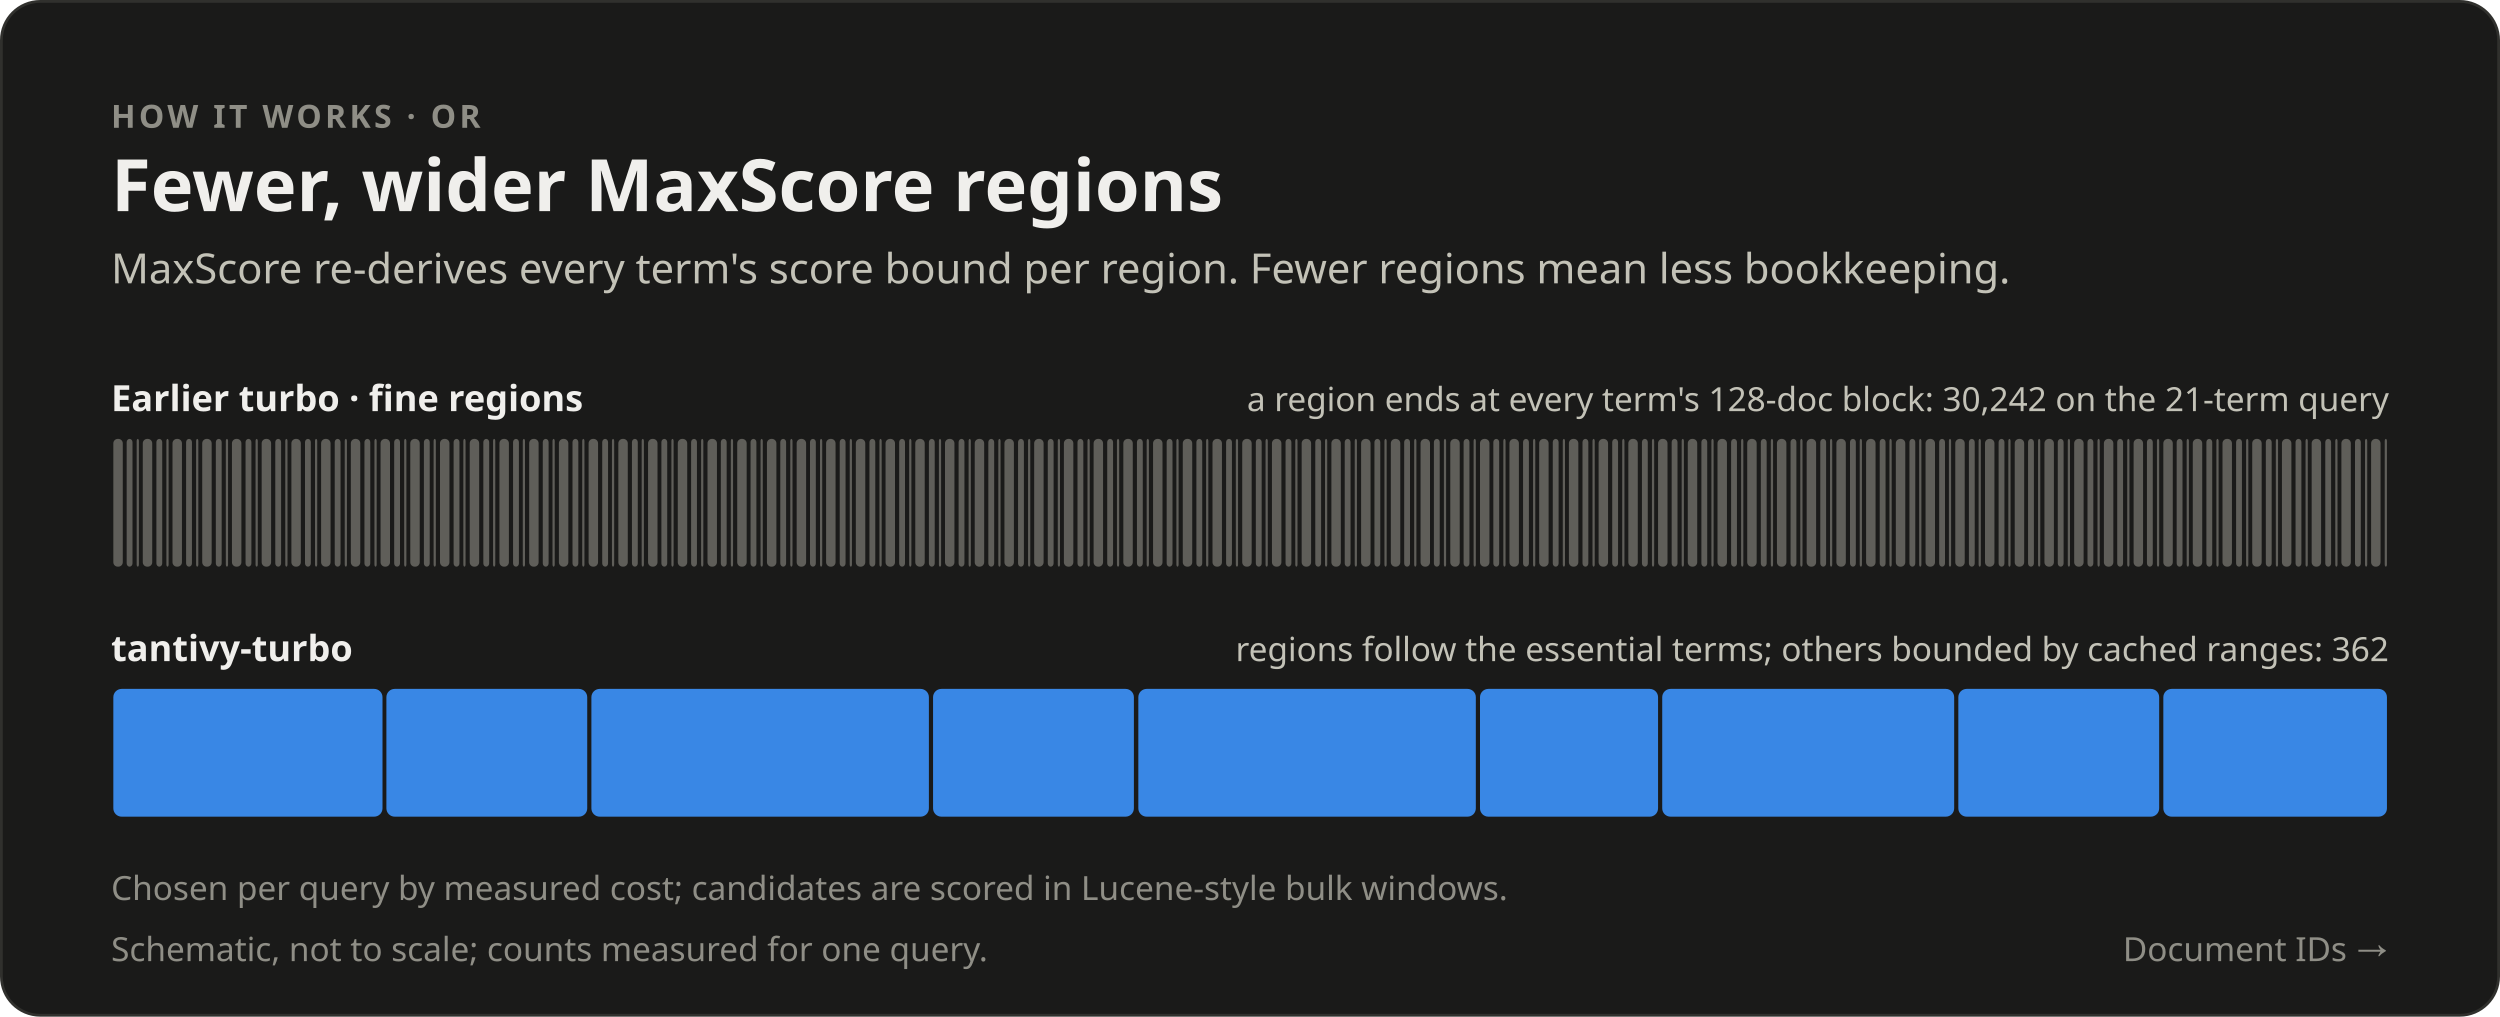
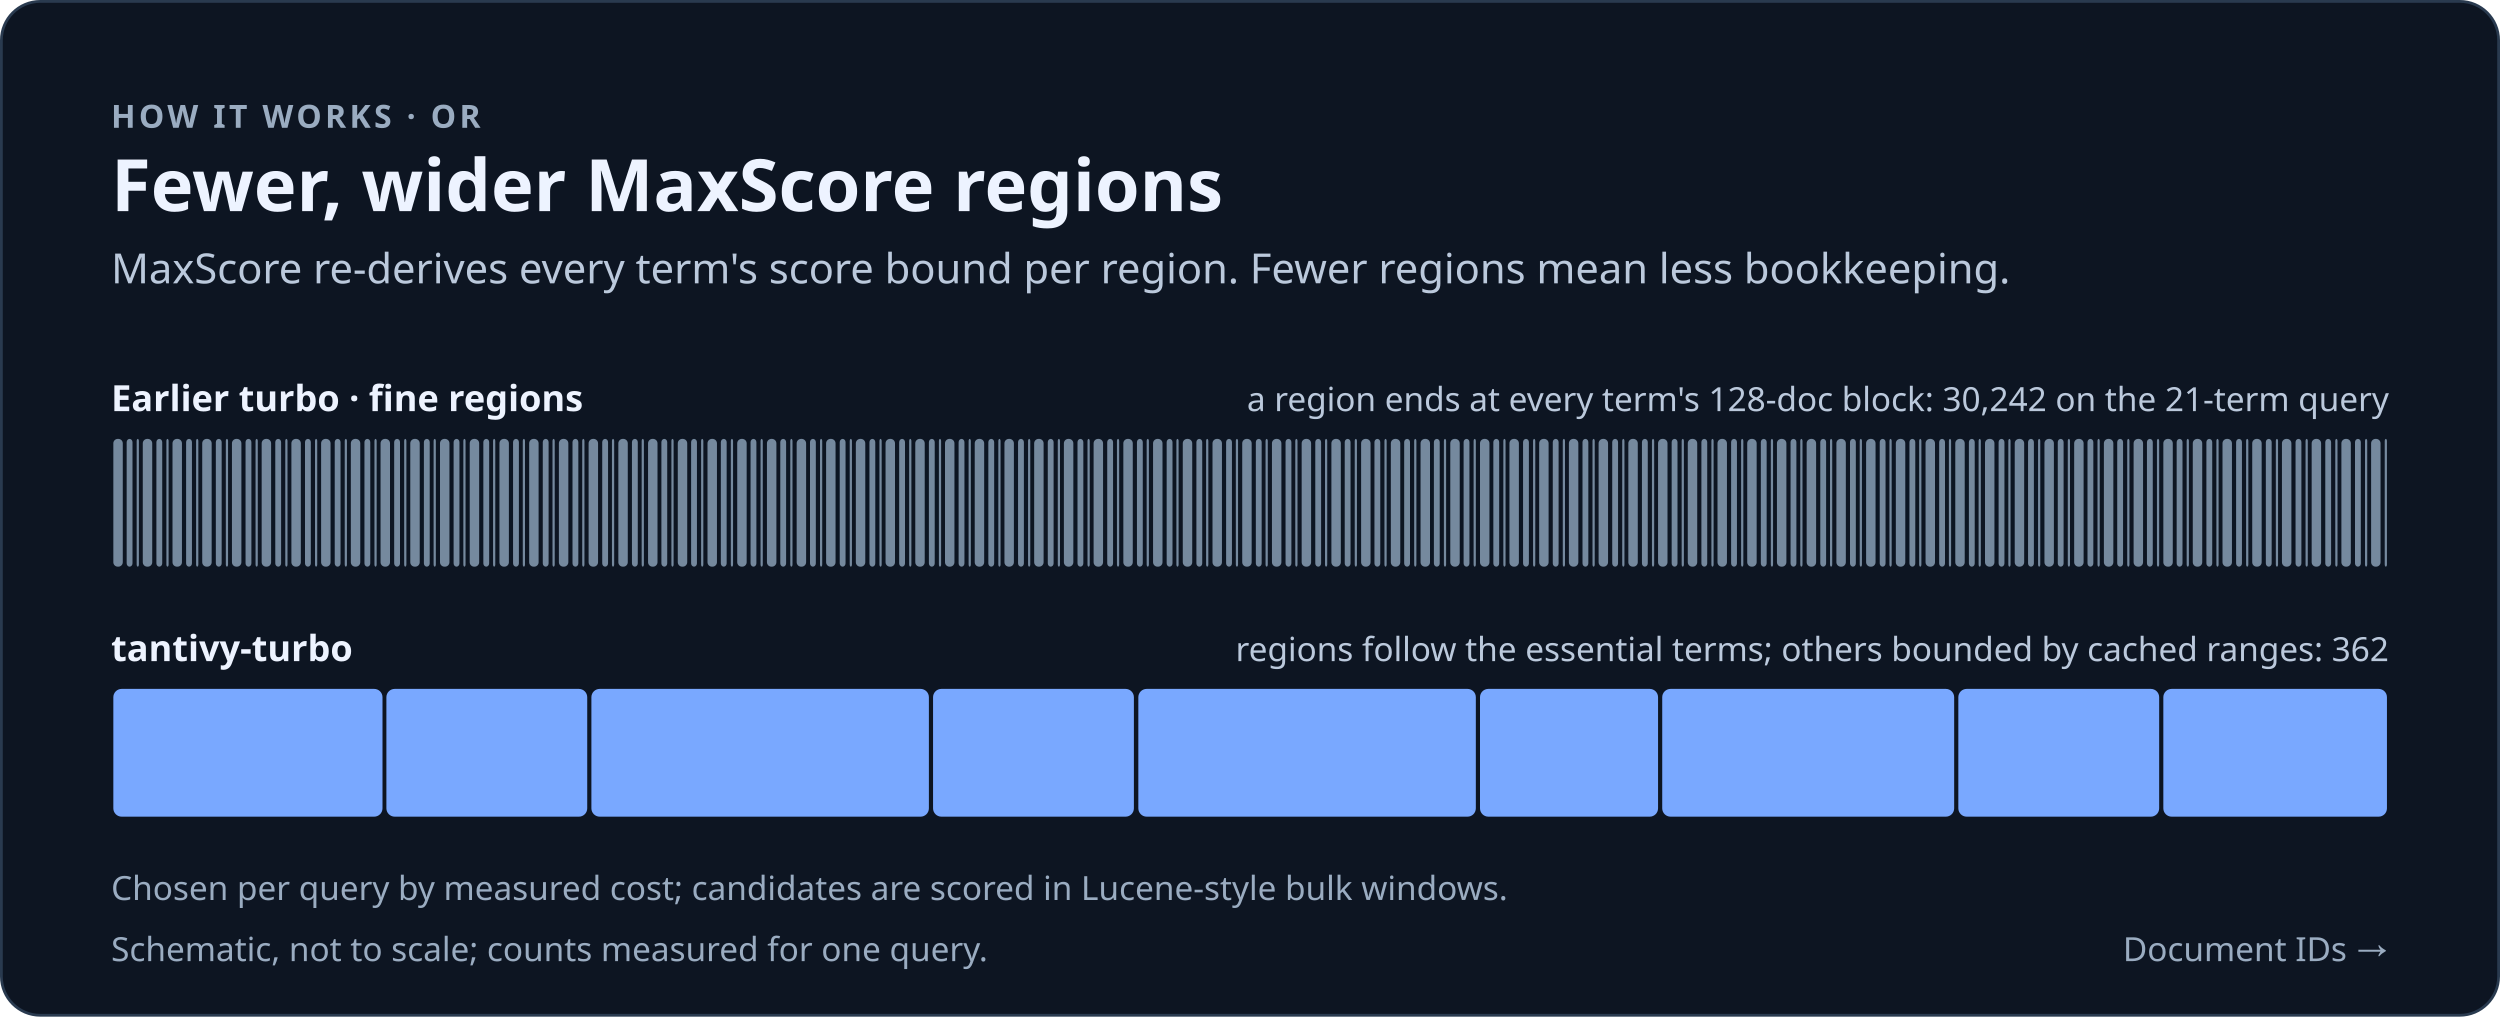
<svg xmlns="http://www.w3.org/2000/svg" width="900" height="366" viewBox="0 0 900 366" role="img" aria-labelledby="chart-title chart-description">
-   <rect x="0.5" y="0.5" width="899" height="365" rx="14" fill="#1a1a19" stroke="#30302d" />
-   <text x="40.0" y="46.0" font-size="11.5" font-weight="600" fill="#8f8e86" text-anchor="start" letter-spacing="1.2" font-family="-apple-system, BlinkMacSystemFont, 'Segoe UI', 'Noto Sans', Helvetica, Arial, sans-serif">HOW IT WORKS · OR</text>
-   <text x="40.0" y="76.0" font-size="26" font-weight="700" fill="#f0efec" text-anchor="start" font-family="-apple-system, BlinkMacSystemFont, 'Segoe UI', 'Noto Sans', Helvetica, Arial, sans-serif">Fewer, wider MaxScore regions</text>
-   <text x="40.0" y="102.0" font-size="15" font-weight="400" fill="#c3c2b7" text-anchor="start" font-family="-apple-system, BlinkMacSystemFont, 'Segoe UI', 'Noto Sans', Helvetica, Arial, sans-serif">MaxScore re-derives every term's score bound per region. Fewer regions mean less bookkeeping.</text>
-   <text x="40.0" y="148.0" font-size="13" font-weight="600" fill="#f0efec" text-anchor="start" font-family="-apple-system, BlinkMacSystemFont, 'Segoe UI', 'Noto Sans', Helvetica, Arial, sans-serif">Earlier turbo · fine regions</text>
-   <text x="860.0" y="148.0" font-size="12" font-weight="400" fill="#c3c2b7" text-anchor="end" font-family="-apple-system, BlinkMacSystemFont, 'Segoe UI', 'Noto Sans', Helvetica, Arial, sans-serif">a region ends at every term's 128-doc block: 30,242 on the 21-term query</text>
-   <rect x="40.8" y="158" width="3.4" height="46" rx="1.6" fill="#5f5e59" />
-   <rect x="45.6" y="158" width="2.1" height="46" rx="1.2" fill="#5f5e59" />
-   <rect x="49.2" y="158" width="0.8" height="46" rx="0.8" fill="#5f5e59" />
-   <rect x="51.4" y="158" width="3.4" height="46" rx="1.6" fill="#5f5e59" />
-   <rect x="56.3" y="158" width="2.1" height="46" rx="1.2" fill="#5f5e59" />
-   <rect x="59.9" y="158" width="0.8" height="46" rx="0.8" fill="#5f5e59" />
-   <rect x="62.1" y="158" width="3.4" height="46" rx="1.6" fill="#5f5e59" />
-   <rect x="67.0" y="158" width="2.1" height="46" rx="1.2" fill="#5f5e59" />
-   <rect x="70.6" y="158" width="0.8" height="46" rx="0.8" fill="#5f5e59" />
-   <rect x="72.8" y="158" width="3.4" height="46" rx="1.6" fill="#5f5e59" />
-   <rect x="77.7" y="158" width="2.1" height="46" rx="1.2" fill="#5f5e59" />
-   <rect x="81.3" y="158" width="0.8" height="46" rx="0.8" fill="#5f5e59" />
-   <rect x="83.5" y="158" width="3.4" height="46" rx="1.6" fill="#5f5e59" />
-   <rect x="88.4" y="158" width="2.1" height="46" rx="1.2" fill="#5f5e59" />
-   <rect x="92.0" y="158" width="0.8" height="46" rx="0.8" fill="#5f5e59" />
-   <rect x="94.2" y="158" width="3.4" height="46" rx="1.6" fill="#5f5e59" />
-   <rect x="99.1" y="158" width="2.1" height="46" rx="1.2" fill="#5f5e59" />
-   <rect x="102.7" y="158" width="0.8" height="46" rx="0.8" fill="#5f5e59" />
-   <rect x="104.9" y="158" width="3.4" height="46" rx="1.6" fill="#5f5e59" />
-   <rect x="109.8" y="158" width="2.1" height="46" rx="1.2" fill="#5f5e59" />
-   <rect x="113.4" y="158" width="0.8" height="46" rx="0.8" fill="#5f5e59" />
-   <rect x="115.6" y="158" width="3.4" height="46" rx="1.6" fill="#5f5e59" />
-   <rect x="120.5" y="158" width="2.1" height="46" rx="1.2" fill="#5f5e59" />
-   <rect x="124.1" y="158" width="0.8" height="46" rx="0.8" fill="#5f5e59" />
-   <rect x="126.3" y="158" width="3.4" height="46" rx="1.6" fill="#5f5e59" />
-   <rect x="131.2" y="158" width="2.1" height="46" rx="1.2" fill="#5f5e59" />
-   <rect x="134.8" y="158" width="0.8" height="46" rx="0.8" fill="#5f5e59" />
-   <rect x="137.0" y="158" width="3.4" height="46" rx="1.6" fill="#5f5e59" />
-   <rect x="141.9" y="158" width="2.1" height="46" rx="1.2" fill="#5f5e59" />
-   <rect x="145.5" y="158" width="0.8" height="46" rx="0.8" fill="#5f5e59" />
-   <rect x="147.7" y="158" width="3.4" height="46" rx="1.6" fill="#5f5e59" />
-   <rect x="152.6" y="158" width="2.1" height="46" rx="1.2" fill="#5f5e59" />
-   <rect x="156.1" y="158" width="0.8" height="46" rx="0.8" fill="#5f5e59" />
-   <rect x="158.4" y="158" width="3.4" height="46" rx="1.6" fill="#5f5e59" />
-   <rect x="163.3" y="158" width="2.1" height="46" rx="1.2" fill="#5f5e59" />
-   <rect x="166.8" y="158" width="0.8" height="46" rx="0.8" fill="#5f5e59" />
-   <rect x="169.1" y="158" width="3.4" height="46" rx="1.6" fill="#5f5e59" />
-   <rect x="174.0" y="158" width="2.1" height="46" rx="1.2" fill="#5f5e59" />
-   <rect x="177.5" y="158" width="0.8" height="46" rx="0.8" fill="#5f5e59" />
-   <rect x="179.8" y="158" width="3.4" height="46" rx="1.6" fill="#5f5e59" />
-   <rect x="184.7" y="158" width="2.1" height="46" rx="1.2" fill="#5f5e59" />
-   <rect x="188.2" y="158" width="0.8" height="46" rx="0.8" fill="#5f5e59" />
-   <rect x="190.5" y="158" width="3.4" height="46" rx="1.6" fill="#5f5e59" />
-   <rect x="195.4" y="158" width="2.1" height="46" rx="1.2" fill="#5f5e59" />
-   <rect x="198.9" y="158" width="0.8" height="46" rx="0.8" fill="#5f5e59" />
-   <rect x="201.2" y="158" width="3.4" height="46" rx="1.6" fill="#5f5e59" />
-   <rect x="206.1" y="158" width="2.1" height="46" rx="1.2" fill="#5f5e59" />
-   <rect x="209.6" y="158" width="0.8" height="46" rx="0.8" fill="#5f5e59" />
-   <rect x="211.9" y="158" width="3.4" height="46" rx="1.6" fill="#5f5e59" />
-   <rect x="216.8" y="158" width="2.1" height="46" rx="1.2" fill="#5f5e59" />
-   <rect x="220.3" y="158" width="0.8" height="46" rx="0.8" fill="#5f5e59" />
-   <rect x="222.6" y="158" width="3.4" height="46" rx="1.6" fill="#5f5e59" />
-   <rect x="227.5" y="158" width="2.1" height="46" rx="1.2" fill="#5f5e59" />
-   <rect x="231.0" y="158" width="0.8" height="46" rx="0.8" fill="#5f5e59" />
-   <rect x="233.3" y="158" width="3.4" height="46" rx="1.6" fill="#5f5e59" />
-   <rect x="238.1" y="158" width="2.1" height="46" rx="1.2" fill="#5f5e59" />
-   <rect x="241.7" y="158" width="0.8" height="46" rx="0.8" fill="#5f5e59" />
-   <rect x="244.0" y="158" width="3.4" height="46" rx="1.6" fill="#5f5e59" />
-   <rect x="248.8" y="158" width="2.1" height="46" rx="1.2" fill="#5f5e59" />
-   <rect x="252.4" y="158" width="0.8" height="46" rx="0.8" fill="#5f5e59" />
-   <rect x="254.7" y="158" width="3.4" height="46" rx="1.6" fill="#5f5e59" />
-   <rect x="259.5" y="158" width="2.1" height="46" rx="1.2" fill="#5f5e59" />
-   <rect x="263.1" y="158" width="0.8" height="46" rx="0.8" fill="#5f5e59" />
-   <rect x="265.4" y="158" width="3.4" height="46" rx="1.6" fill="#5f5e59" />
-   <rect x="270.2" y="158" width="2.1" height="46" rx="1.2" fill="#5f5e59" />
-   <rect x="273.8" y="158" width="0.8" height="46" rx="0.8" fill="#5f5e59" />
-   <rect x="276.1" y="158" width="3.4" height="46" rx="1.6" fill="#5f5e59" />
-   <rect x="280.9" y="158" width="2.1" height="46" rx="1.2" fill="#5f5e59" />
-   <rect x="284.5" y="158" width="0.8" height="46" rx="0.8" fill="#5f5e59" />
-   <rect x="286.8" y="158" width="3.4" height="46" rx="1.6" fill="#5f5e59" />
-   <rect x="291.6" y="158" width="2.1" height="46" rx="1.2" fill="#5f5e59" />
-   <rect x="295.2" y="158" width="0.8" height="46" rx="0.8" fill="#5f5e59" />
-   <rect x="297.4" y="158" width="3.4" height="46" rx="1.6" fill="#5f5e59" />
-   <rect x="302.3" y="158" width="2.1" height="46" rx="1.2" fill="#5f5e59" />
-   <rect x="305.9" y="158" width="0.8" height="46" rx="0.8" fill="#5f5e59" />
-   <rect x="308.1" y="158" width="3.4" height="46" rx="1.6" fill="#5f5e59" />
-   <rect x="313.0" y="158" width="2.1" height="46" rx="1.2" fill="#5f5e59" />
-   <rect x="316.6" y="158" width="0.8" height="46" rx="0.8" fill="#5f5e59" />
-   <rect x="318.8" y="158" width="3.4" height="46" rx="1.6" fill="#5f5e59" />
-   <rect x="323.7" y="158" width="2.1" height="46" rx="1.2" fill="#5f5e59" />
-   <rect x="327.3" y="158" width="0.8" height="46" rx="0.8" fill="#5f5e59" />
-   <rect x="329.5" y="158" width="3.4" height="46" rx="1.6" fill="#5f5e59" />
-   <rect x="334.4" y="158" width="2.1" height="46" rx="1.2" fill="#5f5e59" />
-   <rect x="338.0" y="158" width="0.8" height="46" rx="0.8" fill="#5f5e59" />
-   <rect x="340.2" y="158" width="3.4" height="46" rx="1.6" fill="#5f5e59" />
-   <rect x="345.1" y="158" width="2.1" height="46" rx="1.2" fill="#5f5e59" />
-   <rect x="348.7" y="158" width="0.8" height="46" rx="0.8" fill="#5f5e59" />
-   <rect x="350.9" y="158" width="3.4" height="46" rx="1.6" fill="#5f5e59" />
-   <rect x="355.8" y="158" width="2.1" height="46" rx="1.2" fill="#5f5e59" />
-   <rect x="359.4" y="158" width="0.8" height="46" rx="0.8" fill="#5f5e59" />
-   <rect x="361.6" y="158" width="3.4" height="46" rx="1.6" fill="#5f5e59" />
-   <rect x="366.5" y="158" width="2.1" height="46" rx="1.2" fill="#5f5e59" />
-   <rect x="370.1" y="158" width="0.8" height="46" rx="0.8" fill="#5f5e59" />
-   <rect x="372.3" y="158" width="3.4" height="46" rx="1.6" fill="#5f5e59" />
-   <rect x="377.2" y="158" width="2.1" height="46" rx="1.2" fill="#5f5e59" />
-   <rect x="380.8" y="158" width="0.8" height="46" rx="0.8" fill="#5f5e59" />
-   <rect x="383.0" y="158" width="3.4" height="46" rx="1.6" fill="#5f5e59" />
-   <rect x="387.9" y="158" width="2.1" height="46" rx="1.2" fill="#5f5e59" />
-   <rect x="391.5" y="158" width="0.8" height="46" rx="0.8" fill="#5f5e59" />
-   <rect x="393.7" y="158" width="3.4" height="46" rx="1.6" fill="#5f5e59" />
-   <rect x="398.6" y="158" width="2.1" height="46" rx="1.2" fill="#5f5e59" />
-   <rect x="402.1" y="158" width="0.8" height="46" rx="0.8" fill="#5f5e59" />
-   <rect x="404.4" y="158" width="3.4" height="46" rx="1.6" fill="#5f5e59" />
-   <rect x="409.3" y="158" width="2.1" height="46" rx="1.2" fill="#5f5e59" />
-   <rect x="412.8" y="158" width="0.8" height="46" rx="0.8" fill="#5f5e59" />
-   <rect x="415.1" y="158" width="3.4" height="46" rx="1.6" fill="#5f5e59" />
-   <rect x="420.0" y="158" width="2.1" height="46" rx="1.2" fill="#5f5e59" />
-   <rect x="423.5" y="158" width="0.8" height="46" rx="0.8" fill="#5f5e59" />
-   <rect x="425.8" y="158" width="3.4" height="46" rx="1.6" fill="#5f5e59" />
-   <rect x="430.7" y="158" width="2.1" height="46" rx="1.2" fill="#5f5e59" />
-   <rect x="434.2" y="158" width="0.8" height="46" rx="0.8" fill="#5f5e59" />
-   <rect x="436.5" y="158" width="3.4" height="46" rx="1.6" fill="#5f5e59" />
-   <rect x="441.4" y="158" width="2.1" height="46" rx="1.2" fill="#5f5e59" />
-   <rect x="444.9" y="158" width="0.8" height="46" rx="0.8" fill="#5f5e59" />
-   <rect x="447.2" y="158" width="3.4" height="46" rx="1.6" fill="#5f5e59" />
-   <rect x="452.1" y="158" width="2.1" height="46" rx="1.2" fill="#5f5e59" />
-   <rect x="455.6" y="158" width="0.8" height="46" rx="0.8" fill="#5f5e59" />
-   <rect x="457.9" y="158" width="3.4" height="46" rx="1.6" fill="#5f5e59" />
-   <rect x="462.8" y="158" width="2.1" height="46" rx="1.2" fill="#5f5e59" />
-   <rect x="466.3" y="158" width="0.8" height="46" rx="0.8" fill="#5f5e59" />
-   <rect x="468.6" y="158" width="3.4" height="46" rx="1.6" fill="#5f5e59" />
-   <rect x="473.5" y="158" width="2.1" height="46" rx="1.2" fill="#5f5e59" />
-   <rect x="477.0" y="158" width="0.8" height="46" rx="0.8" fill="#5f5e59" />
-   <rect x="479.3" y="158" width="3.4" height="46" rx="1.6" fill="#5f5e59" />
-   <rect x="484.1" y="158" width="2.1" height="46" rx="1.2" fill="#5f5e59" />
-   <rect x="487.7" y="158" width="0.8" height="46" rx="0.8" fill="#5f5e59" />
-   <rect x="490.0" y="158" width="3.4" height="46" rx="1.6" fill="#5f5e59" />
-   <rect x="494.8" y="158" width="2.1" height="46" rx="1.2" fill="#5f5e59" />
-   <rect x="498.4" y="158" width="0.8" height="46" rx="0.8" fill="#5f5e59" />
-   <rect x="500.7" y="158" width="3.4" height="46" rx="1.6" fill="#5f5e59" />
-   <rect x="505.5" y="158" width="2.1" height="46" rx="1.2" fill="#5f5e59" />
-   <rect x="509.1" y="158" width="0.8" height="46" rx="0.8" fill="#5f5e59" />
-   <rect x="511.4" y="158" width="3.4" height="46" rx="1.6" fill="#5f5e59" />
-   <rect x="516.2" y="158" width="2.1" height="46" rx="1.2" fill="#5f5e59" />
-   <rect x="519.8" y="158" width="0.8" height="46" rx="0.8" fill="#5f5e59" />
-   <rect x="522.1" y="158" width="3.4" height="46" rx="1.6" fill="#5f5e59" />
-   <rect x="526.9" y="158" width="2.1" height="46" rx="1.2" fill="#5f5e59" />
-   <rect x="530.5" y="158" width="0.8" height="46" rx="0.8" fill="#5f5e59" />
-   <rect x="532.8" y="158" width="3.4" height="46" rx="1.6" fill="#5f5e59" />
-   <rect x="537.6" y="158" width="2.1" height="46" rx="1.2" fill="#5f5e59" />
-   <rect x="541.2" y="158" width="0.8" height="46" rx="0.8" fill="#5f5e59" />
-   <rect x="543.4" y="158" width="3.4" height="46" rx="1.6" fill="#5f5e59" />
-   <rect x="548.3" y="158" width="2.1" height="46" rx="1.2" fill="#5f5e59" />
-   <rect x="551.9" y="158" width="0.8" height="46" rx="0.8" fill="#5f5e59" />
-   <rect x="554.1" y="158" width="3.4" height="46" rx="1.6" fill="#5f5e59" />
-   <rect x="559.0" y="158" width="2.1" height="46" rx="1.2" fill="#5f5e59" />
-   <rect x="562.6" y="158" width="0.8" height="46" rx="0.8" fill="#5f5e59" />
-   <rect x="564.8" y="158" width="3.4" height="46" rx="1.6" fill="#5f5e59" />
-   <rect x="569.7" y="158" width="2.1" height="46" rx="1.2" fill="#5f5e59" />
-   <rect x="573.3" y="158" width="0.8" height="46" rx="0.8" fill="#5f5e59" />
-   <rect x="575.5" y="158" width="3.4" height="46" rx="1.6" fill="#5f5e59" />
-   <rect x="580.4" y="158" width="2.1" height="46" rx="1.2" fill="#5f5e59" />
-   <rect x="584.0" y="158" width="0.8" height="46" rx="0.8" fill="#5f5e59" />
-   <rect x="586.2" y="158" width="3.4" height="46" rx="1.6" fill="#5f5e59" />
-   <rect x="591.1" y="158" width="2.1" height="46" rx="1.2" fill="#5f5e59" />
-   <rect x="594.7" y="158" width="0.8" height="46" rx="0.8" fill="#5f5e59" />
-   <rect x="596.9" y="158" width="3.4" height="46" rx="1.6" fill="#5f5e59" />
-   <rect x="601.8" y="158" width="2.1" height="46" rx="1.2" fill="#5f5e59" />
-   <rect x="605.4" y="158" width="0.8" height="46" rx="0.8" fill="#5f5e59" />
-   <rect x="607.6" y="158" width="3.4" height="46" rx="1.6" fill="#5f5e59" />
-   <rect x="612.5" y="158" width="2.1" height="46" rx="1.2" fill="#5f5e59" />
-   <rect x="616.1" y="158" width="0.8" height="46" rx="0.8" fill="#5f5e59" />
-   <rect x="618.3" y="158" width="3.4" height="46" rx="1.6" fill="#5f5e59" />
-   <rect x="623.2" y="158" width="2.1" height="46" rx="1.2" fill="#5f5e59" />
-   <rect x="626.8" y="158" width="0.8" height="46" rx="0.8" fill="#5f5e59" />
-   <rect x="629.0" y="158" width="3.4" height="46" rx="1.6" fill="#5f5e59" />
-   <rect x="633.9" y="158" width="2.1" height="46" rx="1.2" fill="#5f5e59" />
-   <rect x="637.5" y="158" width="0.8" height="46" rx="0.8" fill="#5f5e59" />
-   <rect x="639.7" y="158" width="3.4" height="46" rx="1.6" fill="#5f5e59" />
-   <rect x="644.6" y="158" width="2.1" height="46" rx="1.2" fill="#5f5e59" />
-   <rect x="648.1" y="158" width="0.8" height="46" rx="0.8" fill="#5f5e59" />
-   <rect x="650.4" y="158" width="3.4" height="46" rx="1.6" fill="#5f5e59" />
-   <rect x="655.3" y="158" width="2.1" height="46" rx="1.2" fill="#5f5e59" />
-   <rect x="658.8" y="158" width="0.8" height="46" rx="0.8" fill="#5f5e59" />
-   <rect x="661.1" y="158" width="3.4" height="46" rx="1.6" fill="#5f5e59" />
-   <rect x="666.0" y="158" width="2.1" height="46" rx="1.2" fill="#5f5e59" />
-   <rect x="669.5" y="158" width="0.8" height="46" rx="0.8" fill="#5f5e59" />
-   <rect x="671.8" y="158" width="3.4" height="46" rx="1.6" fill="#5f5e59" />
-   <rect x="676.7" y="158" width="2.1" height="46" rx="1.2" fill="#5f5e59" />
-   <rect x="680.2" y="158" width="0.8" height="46" rx="0.8" fill="#5f5e59" />
-   <rect x="682.5" y="158" width="3.4" height="46" rx="1.6" fill="#5f5e59" />
-   <rect x="687.4" y="158" width="2.1" height="46" rx="1.2" fill="#5f5e59" />
-   <rect x="690.9" y="158" width="0.8" height="46" rx="0.8" fill="#5f5e59" />
-   <rect x="693.2" y="158" width="3.4" height="46" rx="1.6" fill="#5f5e59" />
-   <rect x="698.1" y="158" width="2.1" height="46" rx="1.2" fill="#5f5e59" />
-   <rect x="701.6" y="158" width="0.8" height="46" rx="0.8" fill="#5f5e59" />
-   <rect x="703.9" y="158" width="3.4" height="46" rx="1.6" fill="#5f5e59" />
-   <rect x="708.8" y="158" width="2.1" height="46" rx="1.2" fill="#5f5e59" />
-   <rect x="712.3" y="158" width="0.8" height="46" rx="0.8" fill="#5f5e59" />
-   <rect x="714.6" y="158" width="3.4" height="46" rx="1.6" fill="#5f5e59" />
-   <rect x="719.5" y="158" width="2.1" height="46" rx="1.2" fill="#5f5e59" />
-   <rect x="723.0" y="158" width="0.8" height="46" rx="0.8" fill="#5f5e59" />
-   <rect x="725.3" y="158" width="3.4" height="46" rx="1.6" fill="#5f5e59" />
-   <rect x="730.1" y="158" width="2.1" height="46" rx="1.2" fill="#5f5e59" />
-   <rect x="733.7" y="158" width="0.8" height="46" rx="0.8" fill="#5f5e59" />
-   <rect x="736.0" y="158" width="3.4" height="46" rx="1.6" fill="#5f5e59" />
-   <rect x="740.8" y="158" width="2.1" height="46" rx="1.2" fill="#5f5e59" />
-   <rect x="744.4" y="158" width="0.8" height="46" rx="0.8" fill="#5f5e59" />
-   <rect x="746.7" y="158" width="3.4" height="46" rx="1.6" fill="#5f5e59" />
-   <rect x="751.5" y="158" width="2.1" height="46" rx="1.2" fill="#5f5e59" />
-   <rect x="755.1" y="158" width="0.8" height="46" rx="0.8" fill="#5f5e59" />
-   <rect x="757.4" y="158" width="3.4" height="46" rx="1.6" fill="#5f5e59" />
-   <rect x="762.2" y="158" width="2.1" height="46" rx="1.2" fill="#5f5e59" />
-   <rect x="765.8" y="158" width="0.8" height="46" rx="0.8" fill="#5f5e59" />
-   <rect x="768.1" y="158" width="3.4" height="46" rx="1.6" fill="#5f5e59" />
-   <rect x="772.9" y="158" width="2.1" height="46" rx="1.2" fill="#5f5e59" />
-   <rect x="776.5" y="158" width="0.8" height="46" rx="0.8" fill="#5f5e59" />
-   <rect x="778.8" y="158" width="3.4" height="46" rx="1.6" fill="#5f5e59" />
-   <rect x="783.6" y="158" width="2.1" height="46" rx="1.2" fill="#5f5e59" />
-   <rect x="787.2" y="158" width="0.8" height="46" rx="0.8" fill="#5f5e59" />
-   <rect x="789.4" y="158" width="3.4" height="46" rx="1.6" fill="#5f5e59" />
-   <rect x="794.3" y="158" width="2.1" height="46" rx="1.2" fill="#5f5e59" />
-   <rect x="797.9" y="158" width="0.8" height="46" rx="0.8" fill="#5f5e59" />
-   <rect x="800.1" y="158" width="3.4" height="46" rx="1.6" fill="#5f5e59" />
-   <rect x="805.0" y="158" width="2.1" height="46" rx="1.2" fill="#5f5e59" />
-   <rect x="808.6" y="158" width="0.8" height="46" rx="0.8" fill="#5f5e59" />
-   <rect x="810.8" y="158" width="3.4" height="46" rx="1.6" fill="#5f5e59" />
-   <rect x="815.7" y="158" width="2.1" height="46" rx="1.2" fill="#5f5e59" />
-   <rect x="819.3" y="158" width="0.8" height="46" rx="0.8" fill="#5f5e59" />
-   <rect x="821.5" y="158" width="3.4" height="46" rx="1.6" fill="#5f5e59" />
-   <rect x="826.4" y="158" width="2.1" height="46" rx="1.2" fill="#5f5e59" />
-   <rect x="830.0" y="158" width="0.8" height="46" rx="0.8" fill="#5f5e59" />
-   <rect x="832.2" y="158" width="3.4" height="46" rx="1.6" fill="#5f5e59" />
-   <rect x="837.1" y="158" width="2.1" height="46" rx="1.2" fill="#5f5e59" />
-   <rect x="840.7" y="158" width="0.8" height="46" rx="0.8" fill="#5f5e59" />
-   <rect x="842.9" y="158" width="3.4" height="46" rx="1.6" fill="#5f5e59" />
-   <rect x="847.8" y="158" width="2.1" height="46" rx="1.2" fill="#5f5e59" />
-   <rect x="851.4" y="158" width="0.8" height="46" rx="0.8" fill="#5f5e59" />
-   <rect x="853.6" y="158" width="3.4" height="46" rx="1.6" fill="#5f5e59" />
-   <rect x="858.5" y="158" width="0.8" height="46" rx="0.8" fill="#5f5e59" />
-   <text x="40.0" y="238.0" font-size="13" font-weight="600" fill="#f0efec" text-anchor="start" font-family="-apple-system, BlinkMacSystemFont, 'Segoe UI', 'Noto Sans', Helvetica, Arial, sans-serif">tantivy-turbo</text>
-   <text x="860.0" y="238.0" font-size="12" font-weight="400" fill="#c3c2b7" text-anchor="end" font-family="-apple-system, BlinkMacSystemFont, 'Segoe UI', 'Noto Sans', Helvetica, Arial, sans-serif">regions follow the essential terms; others bounded by cached ranges: 362</text>
-   <rect x="40.8" y="248" width="96.9" height="46" rx="3.0" fill="#3987e5" />
-   <rect x="139.1" y="248" width="72.3" height="46" rx="3.0" fill="#3987e5" />
-   <rect x="212.9" y="248" width="121.5" height="46" rx="3.0" fill="#3987e5" />
-   <rect x="335.9" y="248" width="72.3" height="46" rx="3.0" fill="#3987e5" />
-   <rect x="409.8" y="248" width="121.5" height="46" rx="3.0" fill="#3987e5" />
-   <rect x="532.8" y="248" width="64.1" height="46" rx="3.0" fill="#3987e5" />
-   <rect x="598.4" y="248" width="105.1" height="46" rx="3.0" fill="#3987e5" />
-   <rect x="705.0" y="248" width="72.3" height="46" rx="3.0" fill="#3987e5" />
-   <rect x="778.8" y="248" width="80.5" height="46" rx="3.0" fill="#3987e5" />
-   <text x="40.0" y="324.0" font-size="12" font-weight="400" fill="#8f8e86" text-anchor="start" font-family="-apple-system, BlinkMacSystemFont, 'Segoe UI', 'Noto Sans', Helvetica, Arial, sans-serif">Chosen per query by measured cost; candidates are scored in Lucene-style bulk windows.</text>
-   <text x="40.0" y="346.0" font-size="12" font-weight="400" fill="#8f8e86" text-anchor="start" font-family="-apple-system, BlinkMacSystemFont, 'Segoe UI', 'Noto Sans', Helvetica, Arial, sans-serif">Schematic, not to scale; counts measured for one query.</text>
-   <text x="860.0" y="346.0" font-size="12" font-weight="400" fill="#8f8e86" text-anchor="end" font-family="-apple-system, BlinkMacSystemFont, 'Segoe UI', 'Noto Sans', Helvetica, Arial, sans-serif">Document IDs →</text>
+   <rect x="0.5" y="0.5" width="899" height="365" rx="14" fill="#0d1522" stroke="#293a4f" />
+   <text x="40.0" y="46.0" font-size="11.5" font-weight="600" fill="#9aacc1" text-anchor="start" letter-spacing="1.2" font-family="-apple-system, BlinkMacSystemFont, 'Segoe UI', 'Noto Sans', Helvetica, Arial, sans-serif">HOW IT WORKS · OR</text>
+   <text x="40.0" y="76.0" font-size="26" font-weight="700" fill="#edf3ff" text-anchor="start" font-family="-apple-system, BlinkMacSystemFont, 'Segoe UI', 'Noto Sans', Helvetica, Arial, sans-serif">Fewer, wider MaxScore regions</text>
+   <text x="40.0" y="102.0" font-size="15" font-weight="400" fill="#bbc9dc" text-anchor="start" font-family="-apple-system, BlinkMacSystemFont, 'Segoe UI', 'Noto Sans', Helvetica, Arial, sans-serif">MaxScore re-derives every term's score bound per region. Fewer regions mean less bookkeeping.</text>
+   <text x="40.0" y="148.0" font-size="13" font-weight="600" fill="#edf3ff" text-anchor="start" font-family="-apple-system, BlinkMacSystemFont, 'Segoe UI', 'Noto Sans', Helvetica, Arial, sans-serif">Earlier turbo · fine regions</text>
+   <text x="860.0" y="148.0" font-size="12" font-weight="400" fill="#bbc9dc" text-anchor="end" font-family="-apple-system, BlinkMacSystemFont, 'Segoe UI', 'Noto Sans', Helvetica, Arial, sans-serif">a region ends at every term's 128-doc block: 30,242 on the 21-term query</text>
+   <rect x="40.8" y="158" width="3.4" height="46" rx="1.6" fill="#75899e" />
+   <rect x="45.6" y="158" width="2.1" height="46" rx="1.2" fill="#75899e" />
+   <rect x="49.2" y="158" width="0.8" height="46" rx="0.8" fill="#75899e" />
+   <rect x="51.4" y="158" width="3.4" height="46" rx="1.6" fill="#75899e" />
+   <rect x="56.3" y="158" width="2.1" height="46" rx="1.2" fill="#75899e" />
+   <rect x="59.9" y="158" width="0.8" height="46" rx="0.8" fill="#75899e" />
+   <rect x="62.1" y="158" width="3.4" height="46" rx="1.6" fill="#75899e" />
+   <rect x="67.0" y="158" width="2.1" height="46" rx="1.2" fill="#75899e" />
+   <rect x="70.6" y="158" width="0.8" height="46" rx="0.8" fill="#75899e" />
+   <rect x="72.8" y="158" width="3.4" height="46" rx="1.6" fill="#75899e" />
+   <rect x="77.7" y="158" width="2.1" height="46" rx="1.2" fill="#75899e" />
+   <rect x="81.3" y="158" width="0.8" height="46" rx="0.8" fill="#75899e" />
+   <rect x="83.5" y="158" width="3.4" height="46" rx="1.6" fill="#75899e" />
+   <rect x="88.4" y="158" width="2.1" height="46" rx="1.2" fill="#75899e" />
+   <rect x="92.0" y="158" width="0.8" height="46" rx="0.8" fill="#75899e" />
+   <rect x="94.2" y="158" width="3.4" height="46" rx="1.6" fill="#75899e" />
+   <rect x="99.1" y="158" width="2.1" height="46" rx="1.2" fill="#75899e" />
+   <rect x="102.7" y="158" width="0.8" height="46" rx="0.8" fill="#75899e" />
+   <rect x="104.9" y="158" width="3.4" height="46" rx="1.6" fill="#75899e" />
+   <rect x="109.8" y="158" width="2.1" height="46" rx="1.2" fill="#75899e" />
+   <rect x="113.4" y="158" width="0.8" height="46" rx="0.8" fill="#75899e" />
+   <rect x="115.6" y="158" width="3.4" height="46" rx="1.6" fill="#75899e" />
+   <rect x="120.5" y="158" width="2.1" height="46" rx="1.2" fill="#75899e" />
+   <rect x="124.1" y="158" width="0.8" height="46" rx="0.8" fill="#75899e" />
+   <rect x="126.3" y="158" width="3.4" height="46" rx="1.6" fill="#75899e" />
+   <rect x="131.2" y="158" width="2.1" height="46" rx="1.2" fill="#75899e" />
+   <rect x="134.8" y="158" width="0.8" height="46" rx="0.8" fill="#75899e" />
+   <rect x="137.0" y="158" width="3.4" height="46" rx="1.6" fill="#75899e" />
+   <rect x="141.9" y="158" width="2.1" height="46" rx="1.2" fill="#75899e" />
+   <rect x="145.5" y="158" width="0.8" height="46" rx="0.8" fill="#75899e" />
+   <rect x="147.7" y="158" width="3.4" height="46" rx="1.6" fill="#75899e" />
+   <rect x="152.6" y="158" width="2.1" height="46" rx="1.2" fill="#75899e" />
+   <rect x="156.1" y="158" width="0.8" height="46" rx="0.8" fill="#75899e" />
+   <rect x="158.4" y="158" width="3.4" height="46" rx="1.6" fill="#75899e" />
+   <rect x="163.3" y="158" width="2.1" height="46" rx="1.2" fill="#75899e" />
+   <rect x="166.8" y="158" width="0.8" height="46" rx="0.8" fill="#75899e" />
+   <rect x="169.1" y="158" width="3.4" height="46" rx="1.6" fill="#75899e" />
+   <rect x="174.0" y="158" width="2.1" height="46" rx="1.2" fill="#75899e" />
+   <rect x="177.5" y="158" width="0.8" height="46" rx="0.8" fill="#75899e" />
+   <rect x="179.8" y="158" width="3.4" height="46" rx="1.6" fill="#75899e" />
+   <rect x="184.7" y="158" width="2.1" height="46" rx="1.2" fill="#75899e" />
+   <rect x="188.2" y="158" width="0.8" height="46" rx="0.8" fill="#75899e" />
+   <rect x="190.5" y="158" width="3.4" height="46" rx="1.6" fill="#75899e" />
+   <rect x="195.4" y="158" width="2.1" height="46" rx="1.2" fill="#75899e" />
+   <rect x="198.9" y="158" width="0.8" height="46" rx="0.8" fill="#75899e" />
+   <rect x="201.2" y="158" width="3.4" height="46" rx="1.6" fill="#75899e" />
+   <rect x="206.1" y="158" width="2.1" height="46" rx="1.2" fill="#75899e" />
+   <rect x="209.6" y="158" width="0.8" height="46" rx="0.8" fill="#75899e" />
+   <rect x="211.9" y="158" width="3.4" height="46" rx="1.6" fill="#75899e" />
+   <rect x="216.8" y="158" width="2.1" height="46" rx="1.2" fill="#75899e" />
+   <rect x="220.3" y="158" width="0.8" height="46" rx="0.8" fill="#75899e" />
+   <rect x="222.6" y="158" width="3.4" height="46" rx="1.6" fill="#75899e" />
+   <rect x="227.5" y="158" width="2.1" height="46" rx="1.2" fill="#75899e" />
+   <rect x="231.0" y="158" width="0.8" height="46" rx="0.8" fill="#75899e" />
+   <rect x="233.3" y="158" width="3.4" height="46" rx="1.6" fill="#75899e" />
+   <rect x="238.1" y="158" width="2.1" height="46" rx="1.2" fill="#75899e" />
+   <rect x="241.7" y="158" width="0.8" height="46" rx="0.8" fill="#75899e" />
+   <rect x="244.0" y="158" width="3.4" height="46" rx="1.6" fill="#75899e" />
+   <rect x="248.8" y="158" width="2.1" height="46" rx="1.2" fill="#75899e" />
+   <rect x="252.4" y="158" width="0.8" height="46" rx="0.8" fill="#75899e" />
+   <rect x="254.7" y="158" width="3.4" height="46" rx="1.6" fill="#75899e" />
+   <rect x="259.5" y="158" width="2.1" height="46" rx="1.2" fill="#75899e" />
+   <rect x="263.1" y="158" width="0.8" height="46" rx="0.8" fill="#75899e" />
+   <rect x="265.4" y="158" width="3.4" height="46" rx="1.6" fill="#75899e" />
+   <rect x="270.2" y="158" width="2.1" height="46" rx="1.2" fill="#75899e" />
+   <rect x="273.8" y="158" width="0.8" height="46" rx="0.8" fill="#75899e" />
+   <rect x="276.1" y="158" width="3.4" height="46" rx="1.6" fill="#75899e" />
+   <rect x="280.9" y="158" width="2.1" height="46" rx="1.2" fill="#75899e" />
+   <rect x="284.5" y="158" width="0.8" height="46" rx="0.8" fill="#75899e" />
+   <rect x="286.8" y="158" width="3.4" height="46" rx="1.6" fill="#75899e" />
+   <rect x="291.6" y="158" width="2.1" height="46" rx="1.2" fill="#75899e" />
+   <rect x="295.2" y="158" width="0.8" height="46" rx="0.8" fill="#75899e" />
+   <rect x="297.4" y="158" width="3.4" height="46" rx="1.6" fill="#75899e" />
+   <rect x="302.3" y="158" width="2.1" height="46" rx="1.2" fill="#75899e" />
+   <rect x="305.9" y="158" width="0.8" height="46" rx="0.8" fill="#75899e" />
+   <rect x="308.1" y="158" width="3.4" height="46" rx="1.6" fill="#75899e" />
+   <rect x="313.0" y="158" width="2.1" height="46" rx="1.2" fill="#75899e" />
+   <rect x="316.6" y="158" width="0.8" height="46" rx="0.8" fill="#75899e" />
+   <rect x="318.8" y="158" width="3.4" height="46" rx="1.6" fill="#75899e" />
+   <rect x="323.7" y="158" width="2.1" height="46" rx="1.2" fill="#75899e" />
+   <rect x="327.3" y="158" width="0.8" height="46" rx="0.8" fill="#75899e" />
+   <rect x="329.5" y="158" width="3.4" height="46" rx="1.6" fill="#75899e" />
+   <rect x="334.4" y="158" width="2.1" height="46" rx="1.2" fill="#75899e" />
+   <rect x="338.0" y="158" width="0.8" height="46" rx="0.8" fill="#75899e" />
+   <rect x="340.2" y="158" width="3.4" height="46" rx="1.6" fill="#75899e" />
+   <rect x="345.1" y="158" width="2.1" height="46" rx="1.2" fill="#75899e" />
+   <rect x="348.7" y="158" width="0.8" height="46" rx="0.8" fill="#75899e" />
+   <rect x="350.9" y="158" width="3.4" height="46" rx="1.6" fill="#75899e" />
+   <rect x="355.8" y="158" width="2.1" height="46" rx="1.2" fill="#75899e" />
+   <rect x="359.4" y="158" width="0.8" height="46" rx="0.8" fill="#75899e" />
+   <rect x="361.6" y="158" width="3.4" height="46" rx="1.6" fill="#75899e" />
+   <rect x="366.5" y="158" width="2.1" height="46" rx="1.2" fill="#75899e" />
+   <rect x="370.1" y="158" width="0.8" height="46" rx="0.8" fill="#75899e" />
+   <rect x="372.3" y="158" width="3.4" height="46" rx="1.6" fill="#75899e" />
+   <rect x="377.2" y="158" width="2.1" height="46" rx="1.2" fill="#75899e" />
+   <rect x="380.8" y="158" width="0.8" height="46" rx="0.8" fill="#75899e" />
+   <rect x="383.0" y="158" width="3.4" height="46" rx="1.6" fill="#75899e" />
+   <rect x="387.9" y="158" width="2.1" height="46" rx="1.2" fill="#75899e" />
+   <rect x="391.5" y="158" width="0.8" height="46" rx="0.8" fill="#75899e" />
+   <rect x="393.7" y="158" width="3.4" height="46" rx="1.6" fill="#75899e" />
+   <rect x="398.6" y="158" width="2.1" height="46" rx="1.2" fill="#75899e" />
+   <rect x="402.1" y="158" width="0.8" height="46" rx="0.8" fill="#75899e" />
+   <rect x="404.4" y="158" width="3.4" height="46" rx="1.6" fill="#75899e" />
+   <rect x="409.3" y="158" width="2.1" height="46" rx="1.2" fill="#75899e" />
+   <rect x="412.8" y="158" width="0.8" height="46" rx="0.8" fill="#75899e" />
+   <rect x="415.1" y="158" width="3.4" height="46" rx="1.6" fill="#75899e" />
+   <rect x="420.0" y="158" width="2.1" height="46" rx="1.2" fill="#75899e" />
+   <rect x="423.5" y="158" width="0.8" height="46" rx="0.8" fill="#75899e" />
+   <rect x="425.8" y="158" width="3.4" height="46" rx="1.6" fill="#75899e" />
+   <rect x="430.7" y="158" width="2.1" height="46" rx="1.2" fill="#75899e" />
+   <rect x="434.2" y="158" width="0.8" height="46" rx="0.8" fill="#75899e" />
+   <rect x="436.5" y="158" width="3.4" height="46" rx="1.6" fill="#75899e" />
+   <rect x="441.4" y="158" width="2.1" height="46" rx="1.2" fill="#75899e" />
+   <rect x="444.9" y="158" width="0.8" height="46" rx="0.8" fill="#75899e" />
+   <rect x="447.2" y="158" width="3.4" height="46" rx="1.6" fill="#75899e" />
+   <rect x="452.1" y="158" width="2.1" height="46" rx="1.2" fill="#75899e" />
+   <rect x="455.6" y="158" width="0.8" height="46" rx="0.8" fill="#75899e" />
+   <rect x="457.9" y="158" width="3.4" height="46" rx="1.6" fill="#75899e" />
+   <rect x="462.8" y="158" width="2.1" height="46" rx="1.2" fill="#75899e" />
+   <rect x="466.3" y="158" width="0.8" height="46" rx="0.8" fill="#75899e" />
+   <rect x="468.6" y="158" width="3.4" height="46" rx="1.6" fill="#75899e" />
+   <rect x="473.5" y="158" width="2.1" height="46" rx="1.2" fill="#75899e" />
+   <rect x="477.0" y="158" width="0.8" height="46" rx="0.8" fill="#75899e" />
+   <rect x="479.3" y="158" width="3.4" height="46" rx="1.6" fill="#75899e" />
+   <rect x="484.1" y="158" width="2.1" height="46" rx="1.2" fill="#75899e" />
+   <rect x="487.7" y="158" width="0.8" height="46" rx="0.8" fill="#75899e" />
+   <rect x="490.0" y="158" width="3.4" height="46" rx="1.6" fill="#75899e" />
+   <rect x="494.8" y="158" width="2.1" height="46" rx="1.2" fill="#75899e" />
+   <rect x="498.4" y="158" width="0.8" height="46" rx="0.8" fill="#75899e" />
+   <rect x="500.7" y="158" width="3.4" height="46" rx="1.6" fill="#75899e" />
+   <rect x="505.5" y="158" width="2.1" height="46" rx="1.2" fill="#75899e" />
+   <rect x="509.1" y="158" width="0.8" height="46" rx="0.8" fill="#75899e" />
+   <rect x="511.4" y="158" width="3.4" height="46" rx="1.6" fill="#75899e" />
+   <rect x="516.2" y="158" width="2.1" height="46" rx="1.2" fill="#75899e" />
+   <rect x="519.8" y="158" width="0.8" height="46" rx="0.8" fill="#75899e" />
+   <rect x="522.1" y="158" width="3.4" height="46" rx="1.6" fill="#75899e" />
+   <rect x="526.9" y="158" width="2.1" height="46" rx="1.2" fill="#75899e" />
+   <rect x="530.5" y="158" width="0.8" height="46" rx="0.8" fill="#75899e" />
+   <rect x="532.8" y="158" width="3.4" height="46" rx="1.6" fill="#75899e" />
+   <rect x="537.6" y="158" width="2.1" height="46" rx="1.2" fill="#75899e" />
+   <rect x="541.2" y="158" width="0.8" height="46" rx="0.8" fill="#75899e" />
+   <rect x="543.4" y="158" width="3.4" height="46" rx="1.6" fill="#75899e" />
+   <rect x="548.3" y="158" width="2.1" height="46" rx="1.2" fill="#75899e" />
+   <rect x="551.9" y="158" width="0.8" height="46" rx="0.8" fill="#75899e" />
+   <rect x="554.1" y="158" width="3.4" height="46" rx="1.6" fill="#75899e" />
+   <rect x="559.0" y="158" width="2.1" height="46" rx="1.2" fill="#75899e" />
+   <rect x="562.6" y="158" width="0.8" height="46" rx="0.8" fill="#75899e" />
+   <rect x="564.8" y="158" width="3.4" height="46" rx="1.6" fill="#75899e" />
+   <rect x="569.7" y="158" width="2.1" height="46" rx="1.2" fill="#75899e" />
+   <rect x="573.3" y="158" width="0.8" height="46" rx="0.8" fill="#75899e" />
+   <rect x="575.5" y="158" width="3.4" height="46" rx="1.6" fill="#75899e" />
+   <rect x="580.4" y="158" width="2.1" height="46" rx="1.2" fill="#75899e" />
+   <rect x="584.0" y="158" width="0.8" height="46" rx="0.8" fill="#75899e" />
+   <rect x="586.2" y="158" width="3.4" height="46" rx="1.6" fill="#75899e" />
+   <rect x="591.1" y="158" width="2.1" height="46" rx="1.2" fill="#75899e" />
+   <rect x="594.7" y="158" width="0.8" height="46" rx="0.8" fill="#75899e" />
+   <rect x="596.9" y="158" width="3.4" height="46" rx="1.6" fill="#75899e" />
+   <rect x="601.8" y="158" width="2.1" height="46" rx="1.2" fill="#75899e" />
+   <rect x="605.4" y="158" width="0.8" height="46" rx="0.8" fill="#75899e" />
+   <rect x="607.6" y="158" width="3.4" height="46" rx="1.6" fill="#75899e" />
+   <rect x="612.5" y="158" width="2.1" height="46" rx="1.2" fill="#75899e" />
+   <rect x="616.1" y="158" width="0.8" height="46" rx="0.8" fill="#75899e" />
+   <rect x="618.3" y="158" width="3.4" height="46" rx="1.6" fill="#75899e" />
+   <rect x="623.2" y="158" width="2.1" height="46" rx="1.2" fill="#75899e" />
+   <rect x="626.8" y="158" width="0.8" height="46" rx="0.8" fill="#75899e" />
+   <rect x="629.0" y="158" width="3.4" height="46" rx="1.6" fill="#75899e" />
+   <rect x="633.9" y="158" width="2.1" height="46" rx="1.2" fill="#75899e" />
+   <rect x="637.5" y="158" width="0.8" height="46" rx="0.8" fill="#75899e" />
+   <rect x="639.7" y="158" width="3.4" height="46" rx="1.6" fill="#75899e" />
+   <rect x="644.6" y="158" width="2.1" height="46" rx="1.2" fill="#75899e" />
+   <rect x="648.1" y="158" width="0.8" height="46" rx="0.8" fill="#75899e" />
+   <rect x="650.4" y="158" width="3.4" height="46" rx="1.6" fill="#75899e" />
+   <rect x="655.3" y="158" width="2.1" height="46" rx="1.2" fill="#75899e" />
+   <rect x="658.8" y="158" width="0.8" height="46" rx="0.8" fill="#75899e" />
+   <rect x="661.1" y="158" width="3.4" height="46" rx="1.6" fill="#75899e" />
+   <rect x="666.0" y="158" width="2.1" height="46" rx="1.2" fill="#75899e" />
+   <rect x="669.5" y="158" width="0.8" height="46" rx="0.8" fill="#75899e" />
+   <rect x="671.8" y="158" width="3.4" height="46" rx="1.6" fill="#75899e" />
+   <rect x="676.7" y="158" width="2.1" height="46" rx="1.2" fill="#75899e" />
+   <rect x="680.2" y="158" width="0.8" height="46" rx="0.8" fill="#75899e" />
+   <rect x="682.5" y="158" width="3.4" height="46" rx="1.6" fill="#75899e" />
+   <rect x="687.4" y="158" width="2.1" height="46" rx="1.2" fill="#75899e" />
+   <rect x="690.9" y="158" width="0.8" height="46" rx="0.8" fill="#75899e" />
+   <rect x="693.2" y="158" width="3.4" height="46" rx="1.6" fill="#75899e" />
+   <rect x="698.1" y="158" width="2.1" height="46" rx="1.2" fill="#75899e" />
+   <rect x="701.6" y="158" width="0.8" height="46" rx="0.8" fill="#75899e" />
+   <rect x="703.9" y="158" width="3.4" height="46" rx="1.6" fill="#75899e" />
+   <rect x="708.8" y="158" width="2.1" height="46" rx="1.2" fill="#75899e" />
+   <rect x="712.3" y="158" width="0.8" height="46" rx="0.8" fill="#75899e" />
+   <rect x="714.6" y="158" width="3.4" height="46" rx="1.6" fill="#75899e" />
+   <rect x="719.5" y="158" width="2.1" height="46" rx="1.2" fill="#75899e" />
+   <rect x="723.0" y="158" width="0.8" height="46" rx="0.8" fill="#75899e" />
+   <rect x="725.3" y="158" width="3.4" height="46" rx="1.6" fill="#75899e" />
+   <rect x="730.1" y="158" width="2.1" height="46" rx="1.2" fill="#75899e" />
+   <rect x="733.7" y="158" width="0.8" height="46" rx="0.8" fill="#75899e" />
+   <rect x="736.0" y="158" width="3.4" height="46" rx="1.6" fill="#75899e" />
+   <rect x="740.8" y="158" width="2.1" height="46" rx="1.2" fill="#75899e" />
+   <rect x="744.4" y="158" width="0.8" height="46" rx="0.8" fill="#75899e" />
+   <rect x="746.7" y="158" width="3.4" height="46" rx="1.6" fill="#75899e" />
+   <rect x="751.5" y="158" width="2.1" height="46" rx="1.2" fill="#75899e" />
+   <rect x="755.1" y="158" width="0.8" height="46" rx="0.8" fill="#75899e" />
+   <rect x="757.4" y="158" width="3.4" height="46" rx="1.6" fill="#75899e" />
+   <rect x="762.2" y="158" width="2.1" height="46" rx="1.2" fill="#75899e" />
+   <rect x="765.8" y="158" width="0.8" height="46" rx="0.8" fill="#75899e" />
+   <rect x="768.1" y="158" width="3.4" height="46" rx="1.6" fill="#75899e" />
+   <rect x="772.9" y="158" width="2.1" height="46" rx="1.2" fill="#75899e" />
+   <rect x="776.5" y="158" width="0.8" height="46" rx="0.8" fill="#75899e" />
+   <rect x="778.8" y="158" width="3.4" height="46" rx="1.6" fill="#75899e" />
+   <rect x="783.6" y="158" width="2.1" height="46" rx="1.2" fill="#75899e" />
+   <rect x="787.2" y="158" width="0.8" height="46" rx="0.8" fill="#75899e" />
+   <rect x="789.4" y="158" width="3.4" height="46" rx="1.6" fill="#75899e" />
+   <rect x="794.3" y="158" width="2.1" height="46" rx="1.2" fill="#75899e" />
+   <rect x="797.9" y="158" width="0.8" height="46" rx="0.8" fill="#75899e" />
+   <rect x="800.1" y="158" width="3.4" height="46" rx="1.6" fill="#75899e" />
+   <rect x="805.0" y="158" width="2.1" height="46" rx="1.2" fill="#75899e" />
+   <rect x="808.6" y="158" width="0.8" height="46" rx="0.8" fill="#75899e" />
+   <rect x="810.8" y="158" width="3.4" height="46" rx="1.6" fill="#75899e" />
+   <rect x="815.7" y="158" width="2.1" height="46" rx="1.2" fill="#75899e" />
+   <rect x="819.3" y="158" width="0.8" height="46" rx="0.8" fill="#75899e" />
+   <rect x="821.5" y="158" width="3.4" height="46" rx="1.6" fill="#75899e" />
+   <rect x="826.4" y="158" width="2.1" height="46" rx="1.2" fill="#75899e" />
+   <rect x="830.0" y="158" width="0.8" height="46" rx="0.8" fill="#75899e" />
+   <rect x="832.2" y="158" width="3.4" height="46" rx="1.6" fill="#75899e" />
+   <rect x="837.1" y="158" width="2.1" height="46" rx="1.2" fill="#75899e" />
+   <rect x="840.7" y="158" width="0.8" height="46" rx="0.8" fill="#75899e" />
+   <rect x="842.9" y="158" width="3.4" height="46" rx="1.6" fill="#75899e" />
+   <rect x="847.8" y="158" width="2.1" height="46" rx="1.2" fill="#75899e" />
+   <rect x="851.4" y="158" width="0.8" height="46" rx="0.8" fill="#75899e" />
+   <rect x="853.6" y="158" width="3.4" height="46" rx="1.6" fill="#75899e" />
+   <rect x="858.5" y="158" width="0.8" height="46" rx="0.8" fill="#75899e" />
+   <text x="40.0" y="238.0" font-size="13" font-weight="600" fill="#edf3ff" text-anchor="start" font-family="-apple-system, BlinkMacSystemFont, 'Segoe UI', 'Noto Sans', Helvetica, Arial, sans-serif">tantivy-turbo</text>
+   <text x="860.0" y="238.0" font-size="12" font-weight="400" fill="#bbc9dc" text-anchor="end" font-family="-apple-system, BlinkMacSystemFont, 'Segoe UI', 'Noto Sans', Helvetica, Arial, sans-serif">regions follow the essential terms; others bounded by cached ranges: 362</text>
+   <rect x="40.8" y="248" width="96.9" height="46" rx="3.0" fill="#79a8ff" />
+   <rect x="139.1" y="248" width="72.3" height="46" rx="3.0" fill="#79a8ff" />
+   <rect x="212.9" y="248" width="121.5" height="46" rx="3.0" fill="#79a8ff" />
+   <rect x="335.9" y="248" width="72.3" height="46" rx="3.0" fill="#79a8ff" />
+   <rect x="409.8" y="248" width="121.5" height="46" rx="3.0" fill="#79a8ff" />
+   <rect x="532.8" y="248" width="64.1" height="46" rx="3.0" fill="#79a8ff" />
+   <rect x="598.4" y="248" width="105.1" height="46" rx="3.0" fill="#79a8ff" />
+   <rect x="705.0" y="248" width="72.3" height="46" rx="3.0" fill="#79a8ff" />
+   <rect x="778.8" y="248" width="80.5" height="46" rx="3.0" fill="#79a8ff" />
+   <text x="40.0" y="324.0" font-size="12" font-weight="400" fill="#9aacc1" text-anchor="start" font-family="-apple-system, BlinkMacSystemFont, 'Segoe UI', 'Noto Sans', Helvetica, Arial, sans-serif">Chosen per query by measured cost; candidates are scored in Lucene-style bulk windows.</text>
+   <text x="40.0" y="346.0" font-size="12" font-weight="400" fill="#9aacc1" text-anchor="start" font-family="-apple-system, BlinkMacSystemFont, 'Segoe UI', 'Noto Sans', Helvetica, Arial, sans-serif">Schematic, not to scale; counts measured for one query.</text>
+   <text x="860.0" y="346.0" font-size="12" font-weight="400" fill="#9aacc1" text-anchor="end" font-family="-apple-system, BlinkMacSystemFont, 'Segoe UI', 'Noto Sans', Helvetica, Arial, sans-serif">Document IDs →</text>
</svg>
